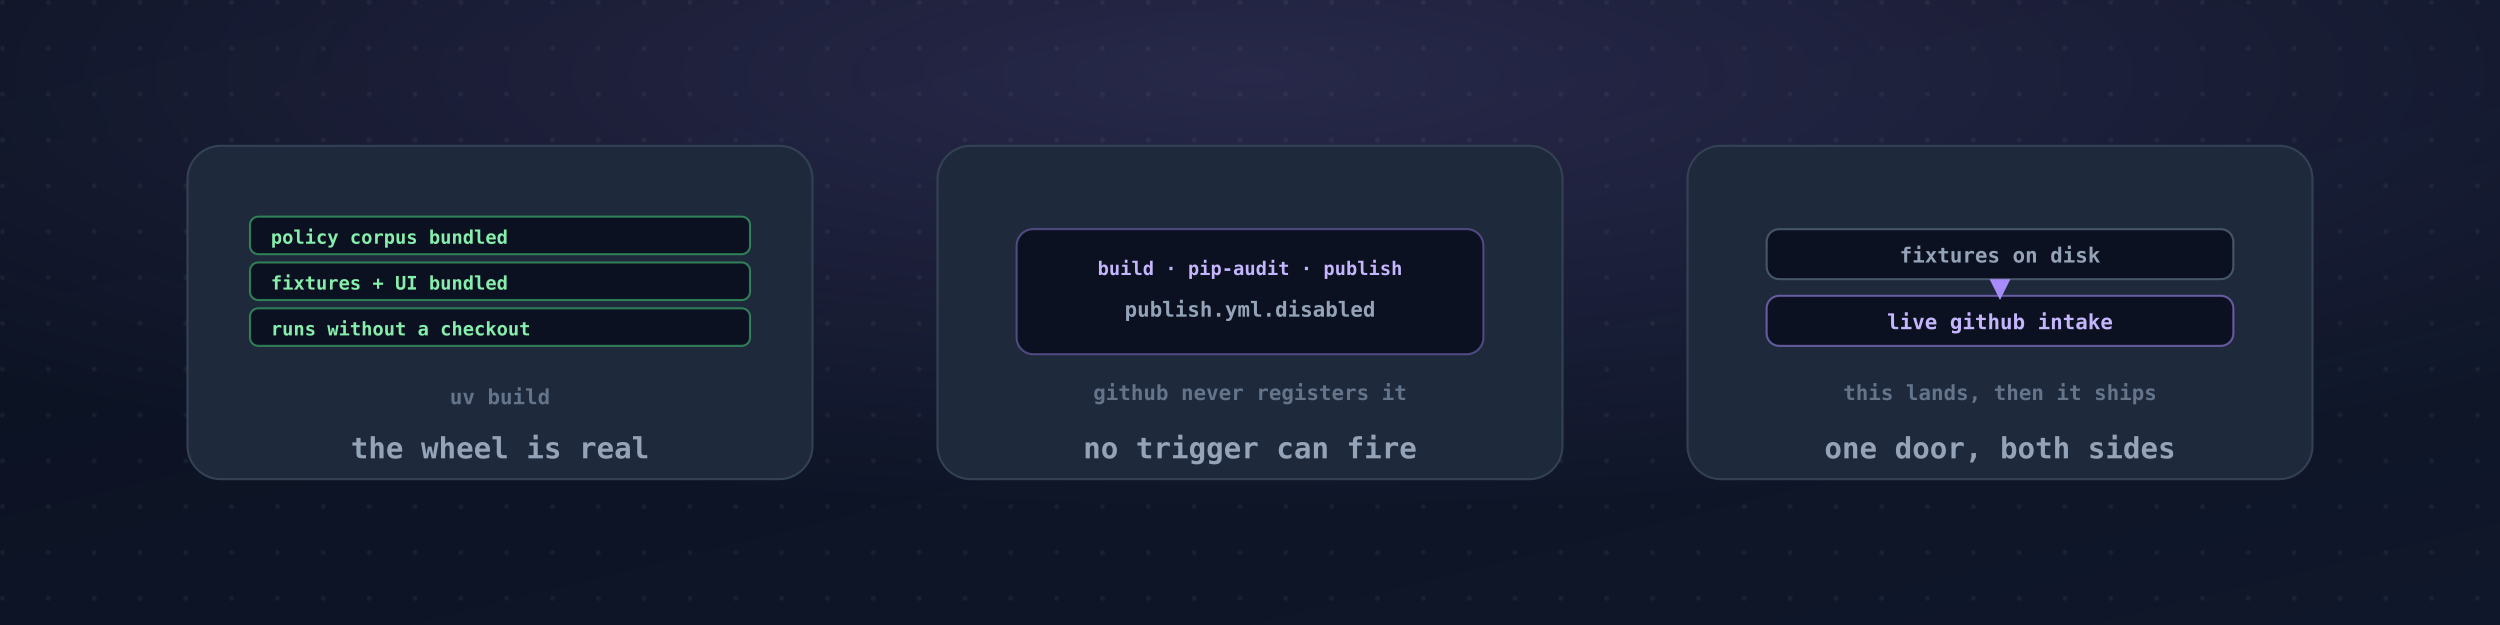
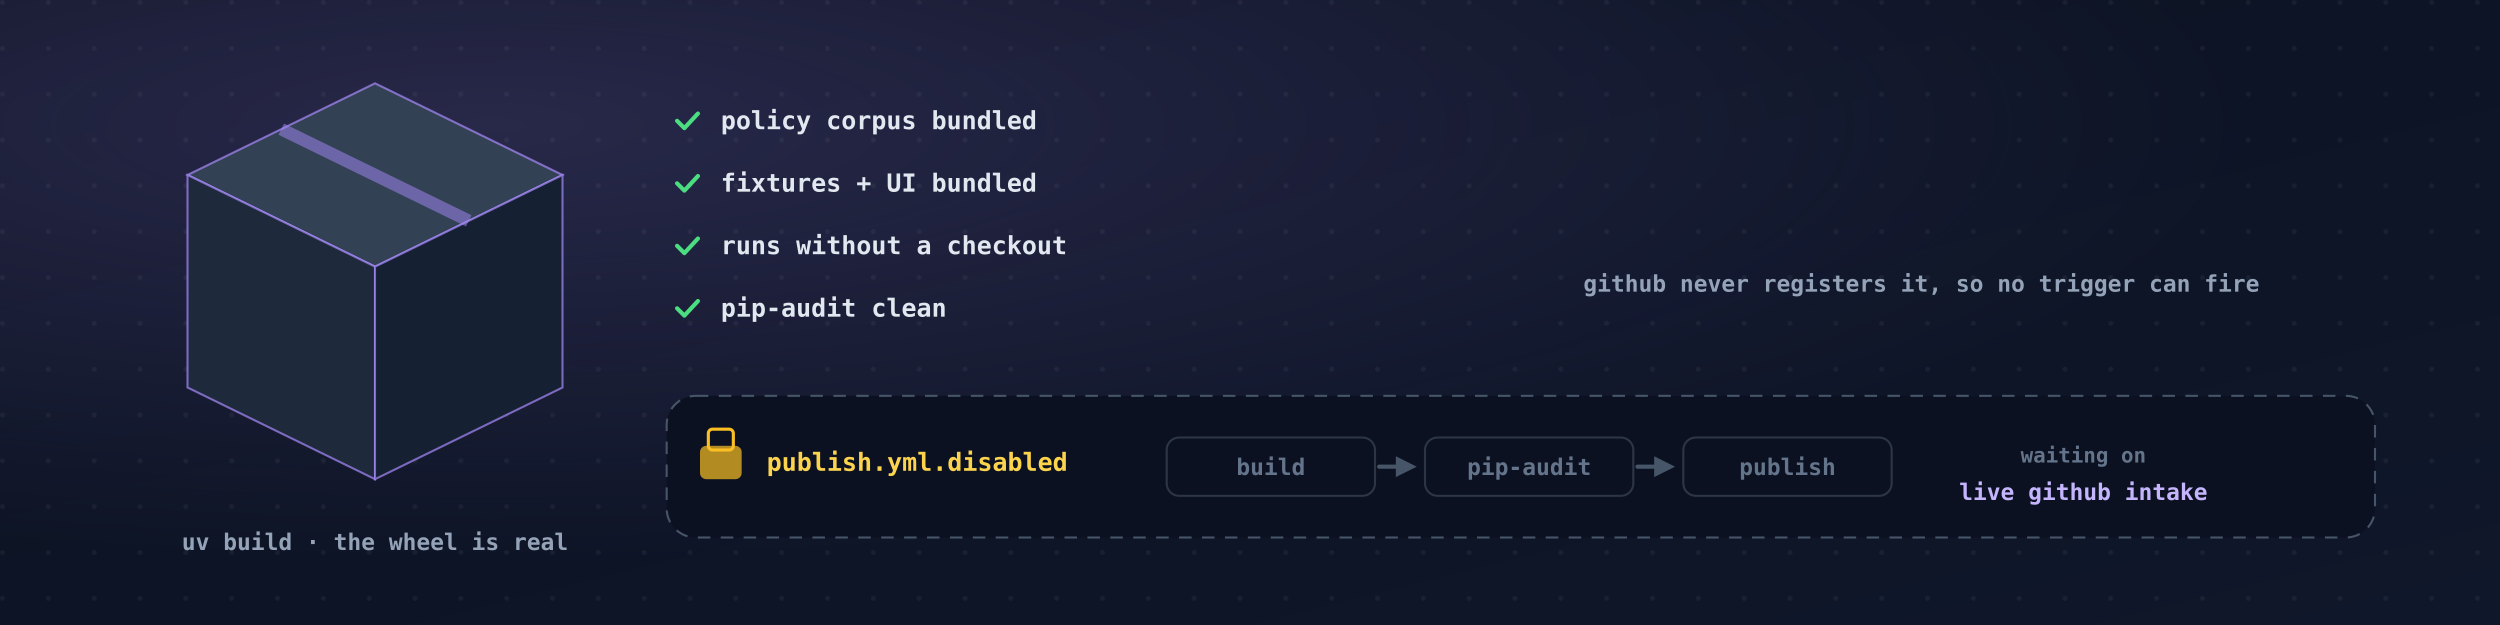
<svg xmlns="http://www.w3.org/2000/svg" viewBox="0 0 1200 300" role="img" aria-label="A finished wheel and a complete publish workflow sitting behind a disabled file extension, waiting on live GitHub intake">
  <defs>
    <linearGradient id="bg" x1="0" y1="0" x2="1" y2="1">
      <stop offset="0" stop-color="#0b1120" />
      <stop offset="1" stop-color="#0f172a" />
    </linearGradient>
-     <radialGradient id="glow" cx="0.5" cy="0.12" r="0.7">
+     <radialGradient id="glow" cx="0.2" cy="0.2" r="0.7">
      <stop offset="0" stop-color="#a78bfa" stop-opacity="0.18" />
      <stop offset="1" stop-color="#a78bfa" stop-opacity="0" />
    </radialGradient>
    <pattern id="dots" width="22" height="22" patternUnits="userSpaceOnUse">
      <circle cx="1.2" cy="1.2" r="1.2" fill="#f8fafc" fill-opacity="0.05" />
    </pattern>
  </defs>
  <rect width="1200" height="300" fill="url(#bg)" />
  <rect width="1200" height="300" fill="url(#dots)" />
  <rect width="1200" height="300" fill="url(#glow)" />
-   <g font-family="ui-monospace, SFMono-Regular, Menlo, monospace" font-size="14" font-weight="600" fill="#94a3b8" text-anchor="middle">
-     <g transform="translate(90 70)">
-       <rect width="300" height="160" rx="16" fill="#1e293b" stroke="#334155" />
-       <g font-size="9" text-anchor="start">
-         <g transform="translate(30 34)">
-           <rect width="240" height="18" rx="4" fill="#0b1120" stroke="#4ade80" stroke-opacity="0.5" />
-           <text x="10" y="13" fill="#86efac">policy corpus bundled</text>
-         </g>
-         <g transform="translate(30 56)">
-           <rect width="240" height="18" rx="4" fill="#0b1120" stroke="#4ade80" stroke-opacity="0.5" />
-           <text x="10" y="13" fill="#86efac">fixtures + UI bundled</text>
-         </g>
-         <g transform="translate(30 78)">
-           <rect width="240" height="18" rx="4" fill="#0b1120" stroke="#4ade80" stroke-opacity="0.5" />
-           <text x="10" y="13" fill="#86efac">runs without a checkout</text>
-         </g>
-       </g>
-       <text x="150" y="124" font-size="10" fill="#64748b">uv build</text>
-       <text x="150" y="150">the wheel is real</text>
-     </g>
-     <g transform="translate(450 70)">
-       <rect width="300" height="160" rx="16" fill="#1e293b" stroke="#334155" />
-       <g transform="translate(38 40)">
-         <rect width="224" height="60" rx="8" fill="#0b1120" stroke="#a78bfa" stroke-opacity="0.4" />
-         <text x="112" y="22" font-size="9" fill="#c4b5fd">build · pip-audit · publish</text>
-         <text x="112" y="42" font-size="10" fill="#94a3b8">publish.yml.disabled</text>
-       </g>
-       <text x="150" y="122" font-size="10" fill="#64748b">github never registers it</text>
-       <text x="150" y="150">no trigger can fire</text>
-     </g>
-     <g transform="translate(810 70)">
-       <rect width="300" height="160" rx="16" fill="#1e293b" stroke="#334155" />
-       <g font-size="10">
-         <g transform="translate(38 40)">
-           <rect width="224" height="24" rx="6" fill="#0b1120" stroke="#475569" />
-           <text x="112" y="16" fill="#94a3b8">fixtures on disk</text>
-         </g>
-         <g transform="translate(38 72)">
-           <rect width="224" height="24" rx="6" fill="#0b1120" stroke="#a78bfa" stroke-opacity="0.55" />
-           <text x="112" y="16" fill="#c4b5fd">live github intake</text>
-         </g>
-       </g>
-       <path d="M150 66 v6" stroke="#a78bfa" stroke-width="2" />
-       <path d="M150 74 l-5 -10 l10 0 z" fill="#a78bfa" />
-       <text x="150" y="122" font-size="10" fill="#64748b">this lands, then it ships</text>
-       <text x="150" y="150">one door, both sides</text>
-     </g>
+   <g font-family="ui-monospace, SFMono-Regular, Menlo, monospace" font-weight="600" text-anchor="middle">
+     <path d="M180 40 L 270 84 L 180 128 L 90 84 z" fill="#334155" stroke="#a78bfa" stroke-opacity="0.7" />
+     <path d="M90 84 L 180 128 V 230 L 90 186 z" fill="#1e293b" stroke="#a78bfa" stroke-opacity="0.7" />
+     <path d="M180 128 L 270 84 V 186 L 180 230 z" fill="#162033" stroke="#a78bfa" stroke-opacity="0.7" />
+     <path d="M135 62 L 225 106" stroke="#a78bfa" stroke-opacity="0.5" stroke-width="6" />
+     <text x="180" y="264" font-size="11" fill="#94a3b8">uv build · the wheel is real</text>
+     <path d="M325 58 l3.5 3.5 l6.5 -7" fill="none" stroke="#4ade80" stroke-width="2" stroke-linecap="round" stroke-linejoin="round" />
+     <text x="346" y="62" font-size="12" fill="#e2e8f0" text-anchor="start">policy corpus bundled</text>
+     <path d="M325 88 l3.5 3.5 l6.5 -7" fill="none" stroke="#4ade80" stroke-width="2" stroke-linecap="round" stroke-linejoin="round" />
+     <text x="346" y="92" font-size="12" fill="#e2e8f0" text-anchor="start">fixtures + UI bundled</text>
+     <path d="M325 118 l3.5 3.5 l6.5 -7" fill="none" stroke="#4ade80" stroke-width="2" stroke-linecap="round" stroke-linejoin="round" />
+     <text x="346" y="122" font-size="12" fill="#e2e8f0" text-anchor="start">runs without a checkout</text>
+     <path d="M325 148 l3.5 3.5 l6.5 -7" fill="none" stroke="#4ade80" stroke-width="2" stroke-linecap="round" stroke-linejoin="round" />
+     <text x="346" y="152" font-size="12" fill="#e2e8f0" text-anchor="start">pip-audit clean</text>
+     <rect x="320" y="190" width="820" height="68" rx="14" fill="#0b1120" stroke="#475569" stroke-dasharray="6 5" />
+     <rect x="340" y="206" width="12" height="10" rx="2" fill="none" stroke="#fbbf24" stroke-width="1.5" />
+     <rect x="336" y="214" width="20" height="16" rx="3" fill="#fbbf24" fill-opacity="0.7" />
+     <text x="368" y="226" font-size="12" fill="#fcd34d" text-anchor="start">publish.yml.disabled</text>
+     <rect x="560" y="210" width="100" height="28" rx="6" fill="#0b1120" stroke="#475569" stroke-opacity="0.55" />
+     <text x="610.0" y="228.0" font-size="11" fill="#64748b">build</text>
+     <line x1="662" y1="224" x2="672.0" y2="224.0" stroke="#475569" stroke-width="2" stroke-linecap="round" />
+     <path d="M680 224 L670.0 219.0 L670.0 229.0 z" fill="#475569" />
+     <rect x="684" y="210" width="100" height="28" rx="6" fill="#0b1120" stroke="#475569" stroke-opacity="0.55" />
+     <text x="734.0" y="228.0" font-size="11" fill="#64748b">pip-audit</text>
+     <line x1="786" y1="224" x2="796.0" y2="224.0" stroke="#475569" stroke-width="2" stroke-linecap="round" />
+     <path d="M804 224 L794.0 219.0 L794.0 229.0 z" fill="#475569" />
+     <rect x="808" y="210" width="100" height="28" rx="6" fill="#0b1120" stroke="#475569" stroke-opacity="0.55" />
+     <text x="858.0" y="228.0" font-size="11" fill="#64748b">publish</text>
+     <text x="1000" y="222" font-size="10" fill="#64748b">waiting on</text>
+     <text x="1000" y="240" font-size="11" fill="#c4b5fd">live github intake</text>
+     <text x="760" y="140" font-size="11" fill="#94a3b8" text-anchor="start">github never registers it, so no trigger can fire</text>
  </g>
</svg>
